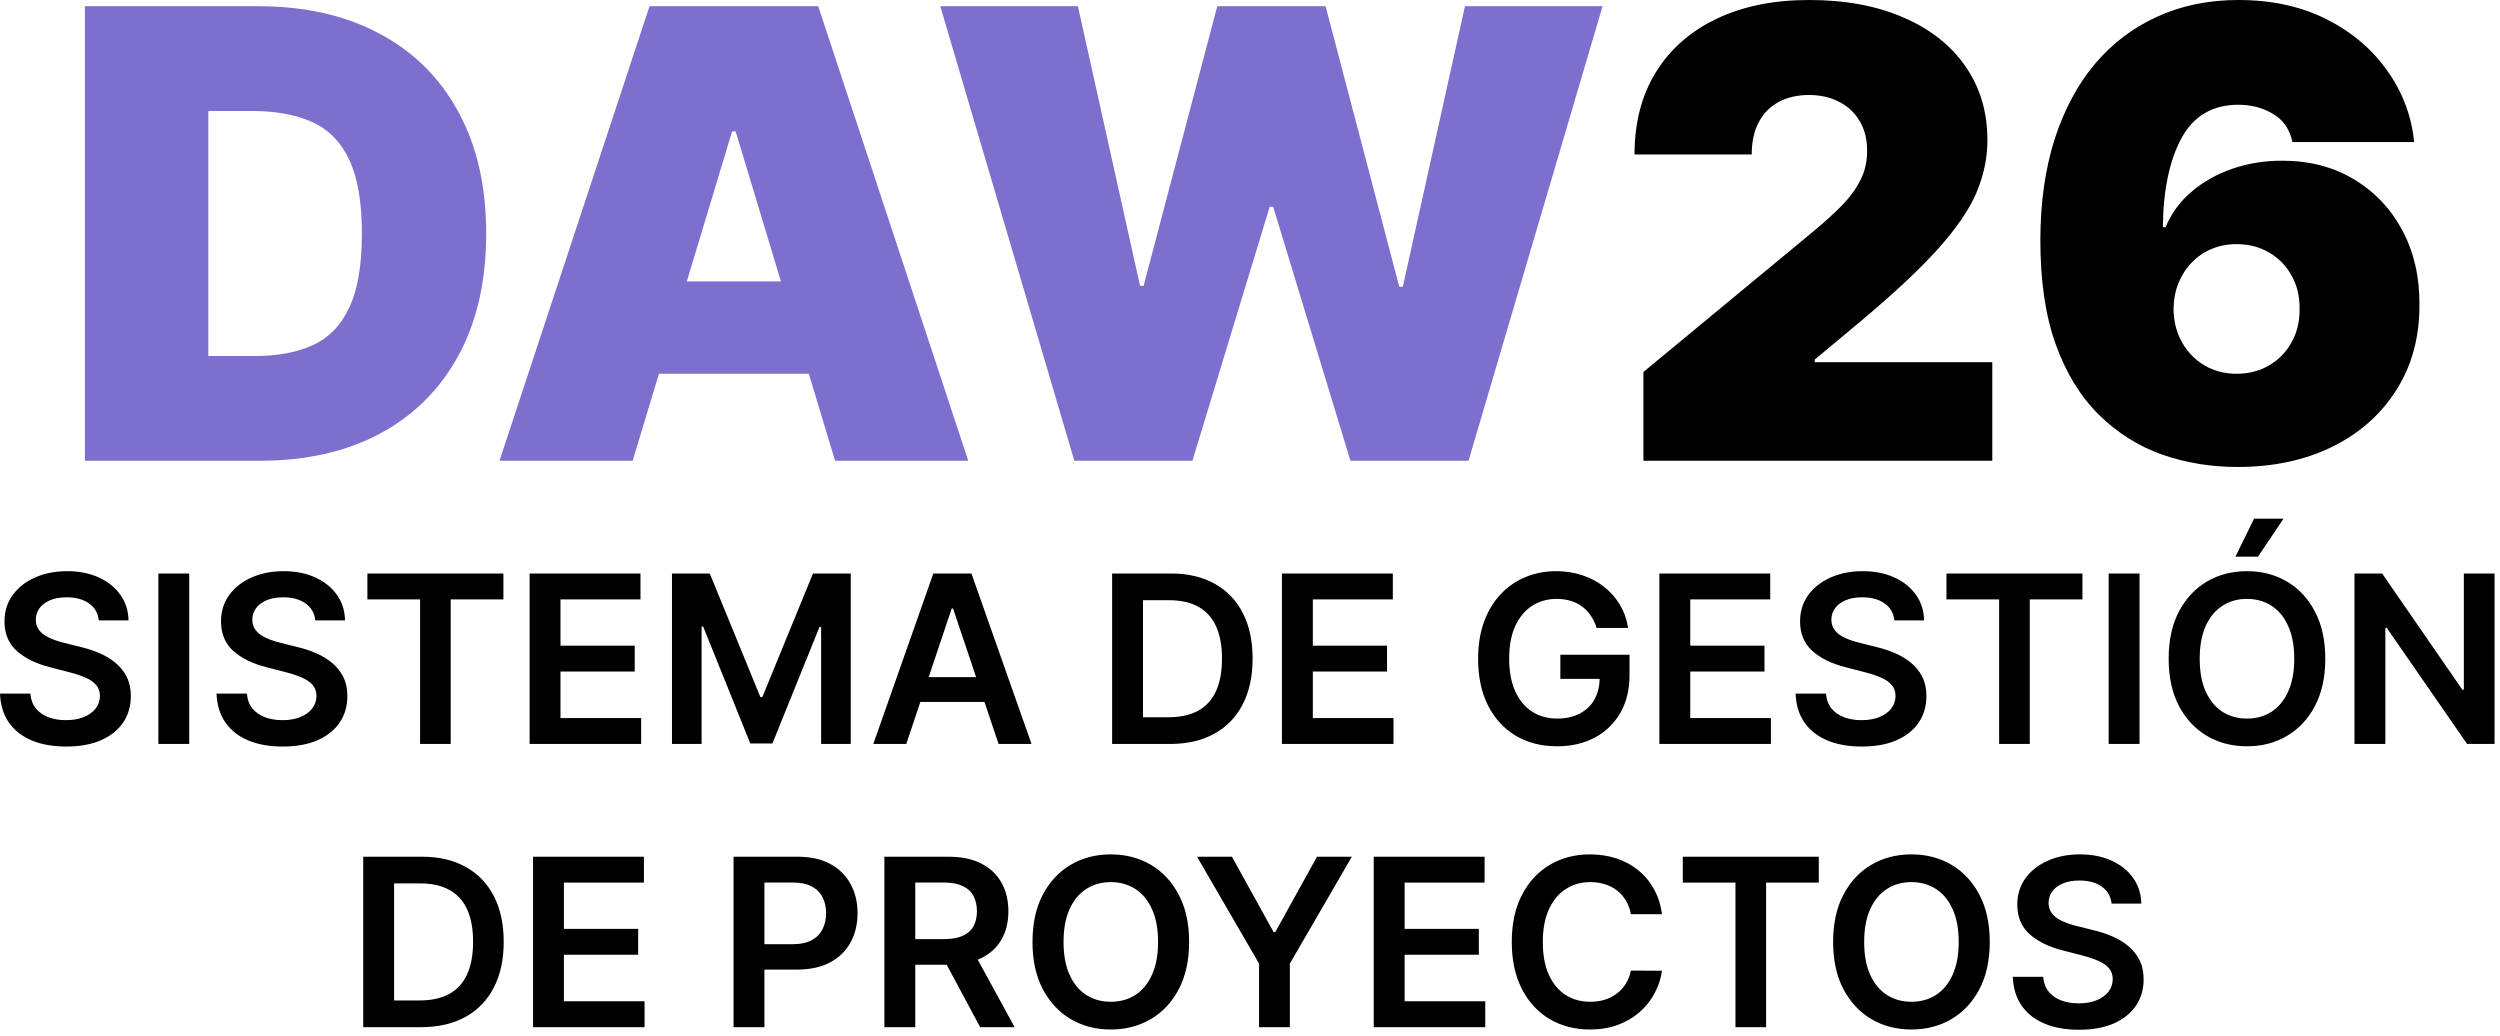
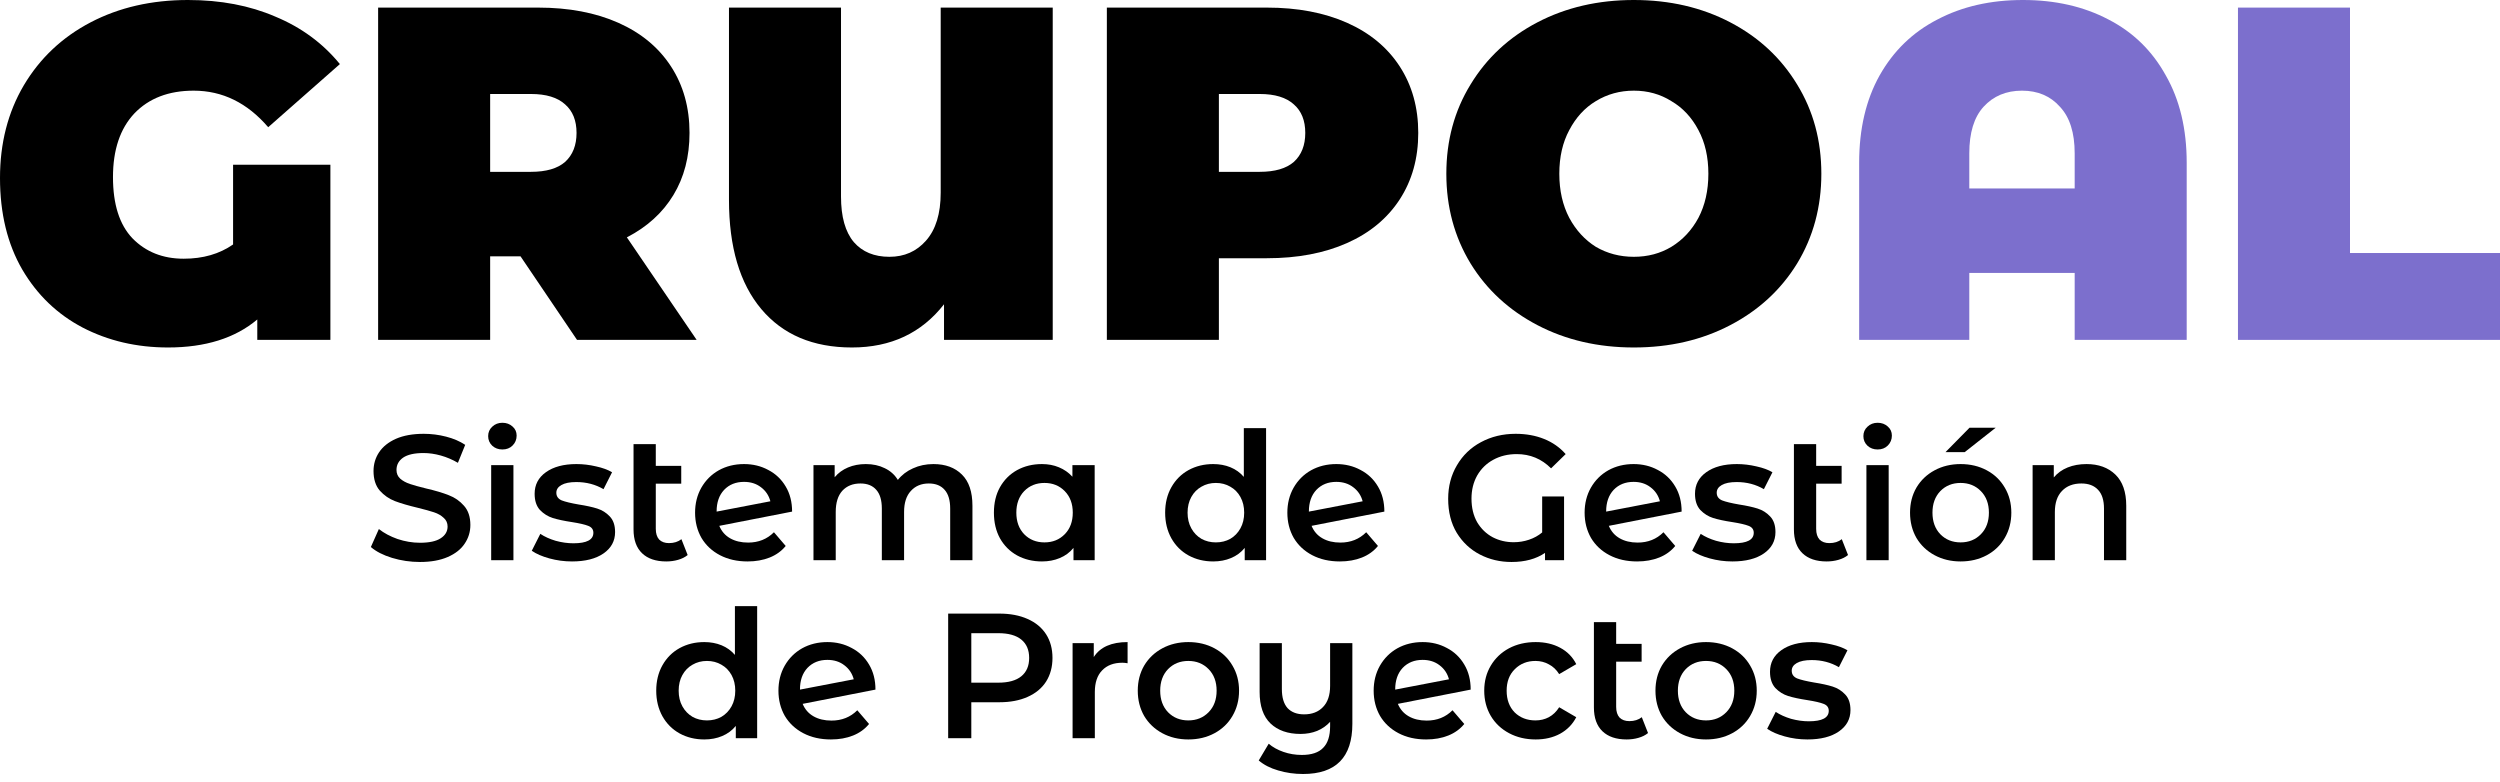
- <svg xmlns="http://www.w3.org/2000/svg" width="256" height="106" viewBox="0 0 256 106" fill="none">
-   <path d="M26.603 47.182H8.694V0.636H26.422C31.209 0.636 35.346 1.568 38.831 3.432C42.331 5.28 45.028 7.947 46.922 11.432C48.831 14.902 49.785 19.061 49.785 23.909C49.785 28.758 48.838 32.924 46.944 36.409C45.05 39.879 42.368 42.545 38.899 44.409C35.429 46.258 31.331 47.182 26.603 47.182ZM21.331 36.455H26.149C28.452 36.455 30.414 36.083 32.035 35.341C33.672 34.599 34.914 33.318 35.762 31.5C36.626 29.682 37.058 27.152 37.058 23.909C37.058 20.667 36.618 18.136 35.74 16.318C34.876 14.5 33.603 13.22 31.922 12.477C30.255 11.735 28.209 11.364 25.785 11.364H21.331V36.455ZM64.785 47.182H51.149L66.512 0.636H83.785L99.149 47.182H85.512L75.331 13.455H74.967L64.785 47.182ZM62.24 28.818H87.876V38.273H62.24V28.818ZM110.012 47.182L96.285 0.636H110.376L116.74 29.273H117.103L124.649 0.636H135.74L143.285 29.364H143.649L150.012 0.636H164.103L150.376 47.182H138.285L130.376 21.182H130.012L122.103 47.182H110.012Z" fill="#7C6FCD" />
-   <path d="M168.285 47.182V38.091L185.649 23.727C186.8 22.773 187.785 21.879 188.603 21.046C189.437 20.197 190.073 19.326 190.512 18.432C190.967 17.538 191.194 16.546 191.194 15.455C191.194 14.258 190.937 13.235 190.421 12.386C189.921 11.538 189.225 10.886 188.331 10.432C187.437 9.962 186.406 9.727 185.24 9.727C184.073 9.727 183.043 9.962 182.149 10.432C181.27 10.902 180.588 11.591 180.103 12.5C179.618 13.409 179.376 14.515 179.376 15.818H167.376C167.376 12.546 168.111 9.727 169.581 7.364C171.05 5 173.126 3.182 175.808 1.909C178.49 0.636 181.634 6.48499e-05 185.24 6.48499e-05C188.967 6.48499e-05 192.194 0.599 194.921 1.796C197.664 2.977 199.778 4.644 201.262 6.796C202.762 8.947 203.512 11.47 203.512 14.364C203.512 16.152 203.141 17.932 202.399 19.705C201.656 21.462 200.323 23.409 198.399 25.546C196.475 27.682 193.74 30.227 190.194 33.182L185.831 36.818V37.091H204.012V47.182H168.285ZM229.115 47.818C226.403 47.818 223.827 47.394 221.387 46.545C218.963 45.682 216.812 44.326 214.933 42.477C213.054 40.629 211.577 38.22 210.501 35.25C209.44 32.28 208.918 28.682 208.933 24.455C208.948 20.682 209.433 17.288 210.387 14.273C211.357 11.258 212.728 8.689 214.501 6.568C216.289 4.447 218.425 2.826 220.91 1.705C223.395 0.568 226.16 6.48499e-05 229.206 6.48499e-05C232.63 6.48499e-05 235.645 0.659 238.251 1.977C240.857 3.296 242.933 5.061 244.478 7.273C246.039 9.47 246.948 11.894 247.206 14.546H234.751C234.463 13.227 233.796 12.265 232.751 11.659C231.721 11.038 230.539 10.727 229.206 10.727C226.554 10.727 224.607 11.879 223.365 14.182C222.137 16.485 221.509 19.515 221.478 23.273H221.751C222.342 21.849 223.236 20.629 224.433 19.614C225.63 18.599 227.024 17.818 228.615 17.273C230.206 16.727 231.887 16.455 233.66 16.455C236.478 16.455 238.94 17.091 241.046 18.364C243.168 19.636 244.819 21.379 246.001 23.591C247.183 25.803 247.766 28.333 247.751 31.182C247.766 34.515 246.978 37.432 245.387 39.932C243.812 42.432 241.622 44.371 238.819 45.75C236.016 47.129 232.781 47.818 229.115 47.818ZM229.024 38.273C230.281 38.273 231.395 37.985 232.365 37.409C233.35 36.833 234.115 36.045 234.66 35.045C235.221 34.045 235.493 32.909 235.478 31.636C235.493 30.349 235.221 29.212 234.66 28.227C234.115 27.227 233.35 26.439 232.365 25.864C231.395 25.288 230.281 25 229.024 25C228.1 25 227.243 25.167 226.456 25.5C225.683 25.818 225.009 26.28 224.433 26.886C223.857 27.477 223.403 28.182 223.069 29C222.751 29.803 222.584 30.682 222.569 31.636C222.584 32.909 222.872 34.045 223.433 35.045C223.993 36.045 224.759 36.833 225.728 37.409C226.698 37.985 227.796 38.273 229.024 38.273ZM10.116 63.526C10.037 62.781 9.702 62.202 9.111 61.787C8.526 61.372 7.764 61.165 6.827 61.165C6.168 61.165 5.602 61.264 5.131 61.463C4.659 61.662 4.298 61.932 4.048 62.273C3.798 62.614 3.67 63.003 3.665 63.44C3.665 63.804 3.747 64.119 3.912 64.386C4.082 64.653 4.312 64.881 4.602 65.068C4.892 65.25 5.213 65.403 5.565 65.528C5.918 65.653 6.273 65.759 6.631 65.844L8.267 66.253C8.926 66.406 9.56 66.614 10.168 66.875C10.781 67.136 11.329 67.466 11.812 67.864C12.301 68.261 12.688 68.742 12.972 69.304C13.256 69.867 13.398 70.526 13.398 71.281C13.398 72.304 13.136 73.205 12.614 73.983C12.091 74.756 11.335 75.361 10.347 75.798C9.364 76.23 8.173 76.446 6.776 76.446C5.418 76.446 4.239 76.236 3.239 75.815C2.244 75.395 1.466 74.781 0.903 73.975C0.347 73.168 0.045 72.185 -3.32594e-05 71.026H3.111C3.156 71.634 3.344 72.139 3.673 72.543C4.003 72.946 4.432 73.247 4.96 73.446C5.494 73.645 6.091 73.744 6.75 73.744C7.437 73.744 8.04 73.642 8.557 73.438C9.08 73.227 9.489 72.938 9.784 72.568C10.079 72.193 10.23 71.756 10.236 71.256C10.23 70.801 10.097 70.426 9.835 70.131C9.574 69.83 9.207 69.58 8.736 69.381C8.27 69.176 7.724 68.994 7.099 68.835L5.114 68.324C3.676 67.955 2.54 67.395 1.705 66.645C0.875 65.889 0.46 64.886 0.46 63.636C0.46 62.608 0.739 61.708 1.295 60.935C1.858 60.162 2.622 59.563 3.588 59.136C4.554 58.705 5.648 58.489 6.869 58.489C8.108 58.489 9.193 58.705 10.125 59.136C11.062 59.563 11.798 60.156 12.332 60.918C12.866 61.673 13.142 62.543 13.159 63.526H10.116ZM19.378 58.727V76.182H16.217V58.727H19.378ZM32.288 63.526C32.209 62.781 31.873 62.202 31.283 61.787C30.697 61.372 29.936 61.165 28.998 61.165C28.34 61.165 27.774 61.264 27.302 61.463C26.831 61.662 26.47 61.932 26.22 62.273C25.97 62.614 25.842 63.003 25.837 63.44C25.837 63.804 25.919 64.119 26.084 64.386C26.254 64.653 26.484 64.881 26.774 65.068C27.064 65.25 27.385 65.403 27.737 65.528C28.09 65.653 28.445 65.759 28.802 65.844L30.439 66.253C31.098 66.406 31.732 66.614 32.34 66.875C32.953 67.136 33.501 67.466 33.984 67.864C34.473 68.261 34.859 68.742 35.143 69.304C35.428 69.867 35.57 70.526 35.57 71.281C35.57 72.304 35.308 73.205 34.785 73.983C34.263 74.756 33.507 75.361 32.518 75.798C31.535 76.23 30.345 76.446 28.947 76.446C27.59 76.446 26.41 76.236 25.41 75.815C24.416 75.395 23.638 74.781 23.075 73.975C22.518 73.168 22.217 72.185 22.172 71.026H25.283C25.328 71.634 25.516 72.139 25.845 72.543C26.175 72.946 26.604 73.247 27.132 73.446C27.666 73.645 28.263 73.744 28.922 73.744C29.609 73.744 30.212 73.642 30.729 73.438C31.251 73.227 31.66 72.938 31.956 72.568C32.251 72.193 32.402 71.756 32.408 71.256C32.402 70.801 32.268 70.426 32.007 70.131C31.746 69.83 31.379 69.58 30.908 69.381C30.442 69.176 29.896 68.994 29.271 68.835L27.285 68.324C25.848 67.955 24.712 67.395 23.876 66.645C23.047 65.889 22.632 64.886 22.632 63.636C22.632 62.608 22.91 61.708 23.467 60.935C24.03 60.162 24.794 59.563 25.76 59.136C26.726 58.705 27.82 58.489 29.041 58.489C30.28 58.489 31.365 58.705 32.297 59.136C33.234 59.563 33.97 60.156 34.504 60.918C35.038 61.673 35.314 62.543 35.331 63.526H32.288ZM37.621 61.378V58.727H51.548V61.378H46.153V76.182H43.016V61.378H37.621ZM54.232 76.182V58.727H65.585V61.378H57.394V66.117H64.996V68.767H57.394V73.531H65.653V76.182H54.232ZM68.81 58.727H72.68L77.862 71.375H78.066L83.248 58.727H87.117V76.182H84.083V64.19H83.921L79.097 76.131H76.83L72.006 64.165H71.844V76.182H68.81V58.727ZM92.802 76.182H89.427L95.572 58.727H99.475L105.629 76.182H102.254L97.592 62.307H97.455L92.802 76.182ZM92.913 69.338H102.117V71.878H92.913V69.338ZM119.795 76.182H113.881V58.727H119.915C121.648 58.727 123.136 59.077 124.381 59.776C125.631 60.469 126.591 61.466 127.261 62.767C127.932 64.068 128.267 65.625 128.267 67.438C128.267 69.256 127.929 70.818 127.253 72.125C126.582 73.432 125.614 74.435 124.347 75.134C123.085 75.832 121.568 76.182 119.795 76.182ZM117.043 73.446H119.642C120.858 73.446 121.872 73.225 122.685 72.781C123.497 72.332 124.108 71.665 124.517 70.778C124.926 69.886 125.131 68.773 125.131 67.438C125.131 66.102 124.926 64.994 124.517 64.114C124.108 63.227 123.503 62.565 122.702 62.128C121.906 61.685 120.918 61.463 119.736 61.463H117.043V73.446ZM131.271 76.182V58.727H142.624V61.378H134.433V66.117H142.035V68.767H134.433V73.531H142.692V76.182H131.271ZM163.496 64.301C163.354 63.841 163.158 63.429 162.908 63.065C162.663 62.696 162.368 62.381 162.021 62.119C161.68 61.858 161.288 61.662 160.845 61.531C160.402 61.395 159.919 61.327 159.396 61.327C158.459 61.327 157.624 61.563 156.891 62.034C156.158 62.506 155.581 63.199 155.16 64.114C154.746 65.023 154.538 66.131 154.538 67.438C154.538 68.756 154.746 69.872 155.16 70.787C155.575 71.702 156.152 72.398 156.891 72.875C157.629 73.347 158.487 73.582 159.464 73.582C160.351 73.582 161.118 73.412 161.766 73.071C162.419 72.73 162.922 72.247 163.274 71.622C163.626 70.992 163.803 70.253 163.803 69.406L164.518 69.517H159.78V67.046H166.862V69.142C166.862 70.636 166.544 71.929 165.908 73.02C165.271 74.111 164.396 74.952 163.283 75.543C162.169 76.128 160.891 76.421 159.447 76.421C157.839 76.421 156.428 76.06 155.212 75.338C154.001 74.611 153.055 73.58 152.374 72.244C151.697 70.903 151.359 69.313 151.359 67.472C151.359 66.063 151.558 64.804 151.956 63.696C152.359 62.588 152.922 61.648 153.643 60.875C154.365 60.097 155.212 59.506 156.183 59.102C157.155 58.693 158.212 58.489 159.354 58.489C160.32 58.489 161.22 58.631 162.055 58.915C162.891 59.193 163.632 59.591 164.28 60.108C164.933 60.625 165.47 61.239 165.891 61.949C166.311 62.659 166.587 63.443 166.717 64.301H163.496ZM169.92 76.182V58.727H181.272V61.378H173.082V66.117H180.684V68.767H173.082V73.531H181.34V76.182H169.92ZM193.984 63.526C193.904 62.781 193.569 62.202 192.978 61.787C192.393 61.372 191.631 61.165 190.694 61.165C190.035 61.165 189.469 61.264 188.998 61.463C188.526 61.662 188.165 61.932 187.915 62.273C187.665 62.614 187.538 63.003 187.532 63.44C187.532 63.804 187.614 64.119 187.779 64.386C187.95 64.653 188.18 64.881 188.469 65.068C188.759 65.25 189.08 65.403 189.432 65.528C189.785 65.653 190.14 65.759 190.498 65.844L192.134 66.253C192.793 66.406 193.427 66.614 194.035 66.875C194.648 67.136 195.197 67.466 195.68 67.864C196.168 68.261 196.555 68.742 196.839 69.304C197.123 69.867 197.265 70.526 197.265 71.281C197.265 72.304 197.004 73.205 196.481 73.983C195.958 74.756 195.202 75.361 194.214 75.798C193.231 76.23 192.04 76.446 190.643 76.446C189.285 76.446 188.106 76.236 187.106 75.815C186.111 75.395 185.333 74.781 184.771 73.975C184.214 73.168 183.913 72.185 183.867 71.026H186.978C187.023 71.634 187.211 72.139 187.54 72.543C187.87 72.946 188.299 73.247 188.827 73.446C189.361 73.645 189.958 73.744 190.617 73.744C191.305 73.744 191.907 73.642 192.424 73.438C192.947 73.227 193.356 72.938 193.651 72.568C193.947 72.193 194.097 71.756 194.103 71.256C194.097 70.801 193.964 70.426 193.702 70.131C193.441 69.83 193.075 69.58 192.603 69.381C192.137 69.176 191.592 68.994 190.967 68.835L188.981 68.324C187.543 67.955 186.407 67.395 185.572 66.645C184.742 65.889 184.327 64.886 184.327 63.636C184.327 62.608 184.606 61.708 185.163 60.935C185.725 60.162 186.489 59.563 187.455 59.136C188.421 58.705 189.515 58.489 190.736 58.489C191.975 58.489 193.06 58.705 193.992 59.136C194.93 59.563 195.665 60.156 196.2 60.918C196.734 61.673 197.009 62.543 197.026 63.526H193.984ZM199.317 61.378V58.727H213.243V61.378H207.848V76.182H204.712V61.378H199.317ZM219.089 58.727V76.182H215.928V58.727H219.089ZM238.11 67.455C238.11 69.335 237.758 70.946 237.053 72.287C236.354 73.622 235.4 74.645 234.19 75.355C232.985 76.065 231.619 76.421 230.09 76.421C228.562 76.421 227.192 76.065 225.982 75.355C224.778 74.639 223.823 73.614 223.119 72.278C222.42 70.938 222.07 69.33 222.07 67.455C222.07 65.574 222.42 63.966 223.119 62.631C223.823 61.29 224.778 60.264 225.982 59.554C227.192 58.844 228.562 58.489 230.09 58.489C231.619 58.489 232.985 58.844 234.19 59.554C235.4 60.264 236.354 61.29 237.053 62.631C237.758 63.966 238.11 65.574 238.11 67.455ZM234.931 67.455C234.931 66.131 234.724 65.014 234.309 64.105C233.9 63.19 233.332 62.5 232.604 62.034C231.877 61.563 231.039 61.327 230.09 61.327C229.141 61.327 228.303 61.563 227.576 62.034C226.849 62.5 226.278 63.19 225.863 64.105C225.454 65.014 225.249 66.131 225.249 67.455C225.249 68.778 225.454 69.898 225.863 70.813C226.278 71.722 226.849 72.412 227.576 72.884C228.303 73.35 229.141 73.582 230.09 73.582C231.039 73.582 231.877 73.35 232.604 72.884C233.332 72.412 233.9 71.722 234.309 70.813C234.724 69.898 234.931 68.778 234.931 67.455ZM228.906 57.006L230.815 53.111H233.832L231.215 57.006H228.906ZM255.443 58.727V76.182H252.631L244.406 64.293H244.261V76.182H241.099V58.727H243.929L252.145 70.625H252.298V58.727H255.443ZM43.108 105.182H37.193V87.727H43.227C44.96 87.727 46.449 88.077 47.693 88.776C48.943 89.469 49.903 90.466 50.574 91.767C51.244 93.068 51.58 94.625 51.58 96.438C51.58 98.256 51.241 99.818 50.565 101.125C49.895 102.432 48.926 103.435 47.659 104.134C46.398 104.832 44.881 105.182 43.108 105.182ZM40.355 102.446H42.955C44.17 102.446 45.185 102.224 45.997 101.781C46.81 101.332 47.42 100.665 47.83 99.778C48.239 98.886 48.443 97.773 48.443 96.438C48.443 95.102 48.239 93.994 47.83 93.114C47.42 92.227 46.815 91.565 46.014 91.128C45.219 90.685 44.23 90.463 43.048 90.463H40.355V102.446ZM54.584 105.182V87.727H65.936V90.378H57.746V95.117H65.348V97.767H57.746V102.531H66.004V105.182H54.584ZM75.115 105.182V87.727H81.66C83.001 87.727 84.126 87.977 85.035 88.477C85.95 88.977 86.641 89.665 87.106 90.54C87.578 91.409 87.814 92.398 87.814 93.506C87.814 94.625 87.578 95.619 87.106 96.489C86.635 97.358 85.939 98.043 85.018 98.543C84.098 99.037 82.965 99.284 81.618 99.284H77.28V96.685H81.192C81.976 96.685 82.618 96.548 83.118 96.276C83.618 96.003 83.987 95.628 84.226 95.151C84.47 94.673 84.592 94.125 84.592 93.506C84.592 92.886 84.47 92.341 84.226 91.869C83.987 91.398 83.615 91.031 83.109 90.77C82.609 90.503 81.965 90.369 81.175 90.369H78.277V105.182H75.115ZM90.56 105.182V87.727H97.106C98.447 87.727 99.572 87.96 100.481 88.426C101.396 88.892 102.086 89.546 102.552 90.386C103.023 91.222 103.259 92.196 103.259 93.31C103.259 94.429 103.021 95.401 102.543 96.225C102.072 97.043 101.376 97.676 100.455 98.125C99.535 98.568 98.404 98.79 97.063 98.79H92.401V96.165H96.637C97.421 96.165 98.063 96.057 98.563 95.841C99.063 95.619 99.433 95.298 99.671 94.878C99.915 94.452 100.038 93.929 100.038 93.31C100.038 92.69 99.915 92.162 99.671 91.725C99.427 91.281 99.055 90.946 98.555 90.719C98.055 90.486 97.41 90.369 96.62 90.369H93.722V105.182H90.56ZM99.577 97.273L103.898 105.182H100.37L96.126 97.273H99.577ZM121.766 96.455C121.766 98.335 121.414 99.946 120.709 101.287C120.011 102.622 119.056 103.645 117.846 104.355C116.641 105.065 115.275 105.421 113.746 105.421C112.218 105.421 110.849 105.065 109.638 104.355C108.434 103.639 107.479 102.614 106.775 101.278C106.076 99.938 105.727 98.33 105.727 96.455C105.727 94.574 106.076 92.966 106.775 91.631C107.479 90.29 108.434 89.264 109.638 88.554C110.849 87.844 112.218 87.489 113.746 87.489C115.275 87.489 116.641 87.844 117.846 88.554C119.056 89.264 120.011 90.29 120.709 91.631C121.414 92.966 121.766 94.574 121.766 96.455ZM118.587 96.455C118.587 95.131 118.38 94.014 117.965 93.105C117.556 92.19 116.988 91.5 116.261 91.034C115.533 90.563 114.695 90.327 113.746 90.327C112.798 90.327 111.959 90.563 111.232 91.034C110.505 91.5 109.934 92.19 109.519 93.105C109.11 94.014 108.906 95.131 108.906 96.455C108.906 97.778 109.11 98.898 109.519 99.813C109.934 100.722 110.505 101.412 111.232 101.884C111.959 102.349 112.798 102.582 113.746 102.582C114.695 102.582 115.533 102.349 116.261 101.884C116.988 101.412 117.556 100.722 117.965 99.813C118.38 98.898 118.587 97.778 118.587 96.455ZM122.578 87.727H126.149L130.419 95.449H130.589L134.859 87.727H138.43L132.081 98.671V105.182H128.928V98.671L122.578 87.727ZM140.67 105.182V87.727H152.022V90.378H143.832V95.117H151.434V97.767H143.832V102.531H152.09V105.182H140.67ZM170.188 93.617H167.001C166.91 93.094 166.742 92.631 166.498 92.227C166.254 91.818 165.95 91.472 165.586 91.188C165.222 90.903 164.807 90.69 164.342 90.548C163.881 90.401 163.384 90.327 162.85 90.327C161.901 90.327 161.06 90.565 160.327 91.043C159.594 91.514 159.021 92.207 158.606 93.122C158.191 94.031 157.984 95.142 157.984 96.455C157.984 97.79 158.191 98.915 158.606 99.83C159.026 100.739 159.6 101.426 160.327 101.892C161.06 102.352 161.898 102.582 162.842 102.582C163.364 102.582 163.853 102.514 164.307 102.378C164.768 102.236 165.18 102.028 165.543 101.756C165.913 101.483 166.222 101.148 166.472 100.75C166.728 100.352 166.904 99.898 167.001 99.386L170.188 99.403C170.069 100.233 169.81 101.011 169.413 101.739C169.021 102.466 168.506 103.108 167.87 103.665C167.234 104.216 166.489 104.648 165.637 104.96C164.785 105.267 163.839 105.421 162.799 105.421C161.265 105.421 159.896 105.065 158.691 104.355C157.486 103.645 156.538 102.619 155.844 101.278C155.151 99.938 154.805 98.33 154.805 96.455C154.805 94.574 155.154 92.966 155.853 91.631C156.552 90.29 157.504 89.264 158.708 88.554C159.913 87.844 161.276 87.489 162.799 87.489C163.771 87.489 164.674 87.625 165.509 87.898C166.344 88.171 167.089 88.571 167.742 89.1C168.396 89.622 168.932 90.264 169.353 91.026C169.779 91.781 170.057 92.645 170.188 93.617ZM172.317 90.378V87.727H186.243V90.378H180.848V105.182H177.712V90.378H172.317ZM203.751 96.455C203.751 98.335 203.398 99.946 202.694 101.287C201.995 102.622 201.04 103.645 199.83 104.355C198.626 105.065 197.259 105.421 195.731 105.421C194.202 105.421 192.833 105.065 191.623 104.355C190.418 103.639 189.464 102.614 188.759 101.278C188.06 99.938 187.711 98.33 187.711 96.455C187.711 94.574 188.06 92.966 188.759 91.631C189.464 90.29 190.418 89.264 191.623 88.554C192.833 87.844 194.202 87.489 195.731 87.489C197.259 87.489 198.626 87.844 199.83 88.554C201.04 89.264 201.995 90.29 202.694 91.631C203.398 92.966 203.751 94.574 203.751 96.455ZM200.572 96.455C200.572 95.131 200.364 94.014 199.95 93.105C199.54 92.19 198.972 91.5 198.245 91.034C197.518 90.563 196.68 90.327 195.731 90.327C194.782 90.327 193.944 90.563 193.217 91.034C192.489 91.5 191.918 92.19 191.504 93.105C191.094 94.014 190.89 95.131 190.89 96.455C190.89 97.778 191.094 98.898 191.504 99.813C191.918 100.722 192.489 101.412 193.217 101.884C193.944 102.349 194.782 102.582 195.731 102.582C196.68 102.582 197.518 102.349 198.245 101.884C198.972 101.412 199.54 100.722 199.95 99.813C200.364 98.898 200.572 97.778 200.572 96.455ZM216.226 92.526C216.146 91.781 215.811 91.202 215.22 90.787C214.635 90.372 213.874 90.165 212.936 90.165C212.277 90.165 211.712 90.264 211.24 90.463C210.768 90.662 210.408 90.932 210.158 91.273C209.908 91.614 209.78 92.003 209.774 92.44C209.774 92.804 209.857 93.119 210.021 93.386C210.192 93.653 210.422 93.881 210.712 94.068C211.001 94.25 211.322 94.403 211.675 94.528C212.027 94.653 212.382 94.759 212.74 94.844L214.376 95.253C215.035 95.406 215.669 95.614 216.277 95.875C216.891 96.136 217.439 96.466 217.922 96.864C218.41 97.261 218.797 97.742 219.081 98.304C219.365 98.867 219.507 99.526 219.507 100.281C219.507 101.304 219.246 102.205 218.723 102.983C218.2 103.756 217.445 104.361 216.456 104.798C215.473 105.23 214.283 105.446 212.885 105.446C211.527 105.446 210.348 105.236 209.348 104.815C208.354 104.395 207.575 103.781 207.013 102.974C206.456 102.168 206.155 101.185 206.109 100.026H209.22C209.266 100.634 209.453 101.139 209.783 101.543C210.112 101.946 210.541 102.247 211.07 102.446C211.604 102.645 212.2 102.744 212.859 102.744C213.547 102.744 214.149 102.642 214.666 102.438C215.189 102.227 215.598 101.938 215.893 101.568C216.189 101.193 216.339 100.756 216.345 100.256C216.339 99.801 216.206 99.426 215.945 99.131C215.683 98.83 215.317 98.58 214.845 98.381C214.379 98.176 213.834 97.994 213.209 97.835L211.223 97.324C209.785 96.955 208.649 96.395 207.814 95.645C206.984 94.889 206.57 93.886 206.57 92.636C206.57 91.608 206.848 90.707 207.405 89.935C207.967 89.162 208.732 88.563 209.697 88.136C210.663 87.705 211.757 87.489 212.979 87.489C214.217 87.489 215.303 87.705 216.234 88.136C217.172 88.563 217.908 89.156 218.442 89.918C218.976 90.673 219.251 91.543 219.268 92.526H216.226Z" fill="black" />
+ <svg xmlns="http://www.w3.org/2000/svg" width="256" height="80" viewBox="0 0 256 80" fill="none">
+   <path d="M43.007 57.547C42.023 57.547 41.069 57.407 40.145 57.127C39.234 56.848 38.511 56.477 37.976 56.015L38.796 54.174C39.319 54.587 39.957 54.928 40.71 55.195C41.476 55.45 42.242 55.578 43.007 55.578C43.955 55.578 44.66 55.426 45.122 55.122C45.596 54.818 45.833 54.417 45.833 53.919C45.833 53.555 45.699 53.257 45.431 53.026C45.176 52.783 44.848 52.594 44.447 52.461C44.046 52.327 43.499 52.175 42.807 52.005C41.834 51.774 41.044 51.543 40.437 51.312C39.841 51.082 39.325 50.723 38.888 50.237C38.462 49.739 38.249 49.07 38.249 48.232C38.249 47.527 38.438 46.889 38.815 46.318C39.203 45.735 39.781 45.273 40.546 44.932C41.324 44.592 42.272 44.422 43.39 44.422C44.168 44.422 44.933 44.519 45.687 44.714C46.44 44.908 47.09 45.188 47.637 45.552L46.89 47.393C46.331 47.065 45.747 46.816 45.14 46.646C44.532 46.476 43.943 46.391 43.372 46.391C42.436 46.391 41.737 46.549 41.275 46.865C40.826 47.181 40.601 47.6 40.601 48.123C40.601 48.487 40.729 48.785 40.984 49.016C41.251 49.247 41.585 49.429 41.986 49.562C42.387 49.696 42.934 49.848 43.627 50.018C44.575 50.237 45.352 50.468 45.96 50.711C46.568 50.942 47.084 51.3 47.51 51.786C47.947 52.273 48.166 52.929 48.166 53.755C48.166 54.46 47.971 55.098 47.582 55.669C47.206 56.24 46.629 56.696 45.851 57.036C45.073 57.376 44.125 57.547 43.007 57.547Z" fill="black" />
+   <path d="M50.297 47.63H52.575V57.364H50.297V47.63ZM51.445 46.026C51.032 46.026 50.686 45.899 50.406 45.643C50.127 45.376 49.987 45.048 49.987 44.659C49.987 44.27 50.127 43.948 50.406 43.693C50.686 43.426 51.032 43.292 51.445 43.292C51.858 43.292 52.205 43.42 52.484 43.675C52.764 43.918 52.903 44.228 52.903 44.604C52.903 45.005 52.764 45.346 52.484 45.625C52.217 45.893 51.87 46.026 51.445 46.026Z" fill="black" />
+   <path d="M58.574 57.492C57.784 57.492 57.012 57.389 56.258 57.182C55.505 56.975 54.904 56.714 54.454 56.398L55.329 54.666C55.766 54.958 56.289 55.195 56.897 55.377C57.516 55.547 58.124 55.633 58.719 55.633C60.08 55.633 60.761 55.274 60.761 54.557C60.761 54.217 60.585 53.98 60.232 53.846C59.892 53.712 59.339 53.585 58.574 53.463C57.772 53.342 57.115 53.202 56.605 53.044C56.107 52.886 55.669 52.613 55.292 52.224C54.928 51.823 54.746 51.27 54.746 50.565C54.746 49.642 55.128 48.906 55.894 48.359C56.672 47.8 57.717 47.521 59.029 47.521C59.698 47.521 60.366 47.6 61.034 47.758C61.703 47.904 62.25 48.104 62.675 48.359L61.8 50.091C60.974 49.605 60.044 49.362 59.011 49.362C58.343 49.362 57.832 49.465 57.48 49.672C57.14 49.866 56.969 50.128 56.969 50.456C56.969 50.82 57.152 51.082 57.516 51.24C57.893 51.385 58.47 51.525 59.248 51.659C60.026 51.78 60.664 51.92 61.162 52.078C61.66 52.236 62.086 52.503 62.438 52.88C62.803 53.257 62.985 53.791 62.985 54.484C62.985 55.396 62.59 56.125 61.8 56.672C61.01 57.218 59.935 57.492 58.574 57.492Z" fill="black" />
+   <path d="M70.416 56.836C70.148 57.054 69.82 57.218 69.431 57.328C69.055 57.437 68.653 57.492 68.228 57.492C67.159 57.492 66.332 57.212 65.749 56.653C65.166 56.094 64.874 55.28 64.874 54.211V45.479H67.153V47.703H69.759V49.526H67.153V54.156C67.153 54.63 67.268 54.995 67.499 55.25C67.742 55.493 68.076 55.614 68.502 55.614C69.012 55.614 69.437 55.481 69.778 55.213L70.416 56.836Z" fill="black" />
+   <path d="M76.609 55.56C77.666 55.56 78.547 55.207 79.252 54.502L80.455 55.906C80.029 56.429 79.483 56.824 78.814 57.091C78.146 57.358 77.392 57.492 76.554 57.492C75.484 57.492 74.543 57.279 73.728 56.854C72.914 56.429 72.282 55.839 71.833 55.086C71.395 54.32 71.176 53.457 71.176 52.497C71.176 51.549 71.389 50.699 71.814 49.945C72.252 49.18 72.847 48.584 73.601 48.159C74.366 47.734 75.229 47.521 76.189 47.521C77.101 47.521 77.927 47.721 78.668 48.123C79.422 48.511 80.017 49.077 80.455 49.818C80.892 50.547 81.111 51.404 81.111 52.388L73.656 53.846C73.886 54.405 74.257 54.831 74.767 55.122C75.278 55.414 75.891 55.56 76.609 55.56ZM76.189 49.344C75.351 49.344 74.67 49.617 74.148 50.164C73.637 50.711 73.382 51.446 73.382 52.37V52.388L78.887 51.331C78.729 50.735 78.407 50.255 77.921 49.891C77.447 49.526 76.87 49.344 76.189 49.344Z" fill="black" />
+   <path d="M95.586 47.521C96.813 47.521 97.785 47.88 98.502 48.596C99.219 49.301 99.578 50.365 99.578 51.786V57.364H97.299V52.078C97.299 51.227 97.111 50.589 96.734 50.164C96.358 49.727 95.817 49.508 95.112 49.508C94.346 49.508 93.733 49.763 93.271 50.273C92.809 50.772 92.578 51.489 92.578 52.424V57.364H90.3V52.078C90.3 51.227 90.111 50.589 89.735 50.164C89.358 49.727 88.817 49.508 88.112 49.508C87.335 49.508 86.715 49.757 86.253 50.255C85.803 50.754 85.579 51.477 85.579 52.424V57.364H83.3V47.63H85.469V48.87C85.834 48.432 86.289 48.098 86.836 47.867C87.383 47.636 87.991 47.521 88.659 47.521C89.388 47.521 90.032 47.661 90.591 47.94C91.162 48.208 91.612 48.609 91.94 49.143C92.341 48.633 92.858 48.238 93.49 47.958C94.122 47.667 94.82 47.521 95.586 47.521Z" fill="black" />
+   <path d="M112.094 47.63V57.364H109.925V56.106C109.548 56.568 109.08 56.915 108.521 57.145C107.974 57.376 107.367 57.492 106.698 57.492C105.75 57.492 104.9 57.285 104.146 56.872C103.405 56.459 102.822 55.876 102.396 55.122C101.983 54.369 101.777 53.494 101.777 52.497C101.777 51.501 101.983 50.632 102.396 49.891C102.822 49.137 103.405 48.554 104.146 48.141C104.9 47.728 105.75 47.521 106.698 47.521C107.33 47.521 107.907 47.63 108.43 47.849C108.965 48.068 109.426 48.39 109.815 48.815V47.63H112.094ZM106.953 55.541C107.792 55.541 108.485 55.262 109.031 54.703C109.578 54.144 109.852 53.409 109.852 52.497C109.852 51.586 109.578 50.851 109.031 50.292C108.485 49.733 107.792 49.453 106.953 49.453C106.115 49.453 105.422 49.733 104.875 50.292C104.341 50.851 104.073 51.586 104.073 52.497C104.073 53.409 104.341 54.144 104.875 54.703C105.422 55.262 106.115 55.541 106.953 55.541Z" fill="black" />
+   <path d="M129.646 43.839V57.364H127.459V56.106C127.082 56.568 126.614 56.915 126.055 57.145C125.508 57.376 124.901 57.492 124.232 57.492C123.297 57.492 122.452 57.285 121.699 56.872C120.957 56.459 120.374 55.876 119.949 55.122C119.523 54.357 119.311 53.482 119.311 52.497C119.311 51.513 119.523 50.644 119.949 49.891C120.374 49.137 120.957 48.554 121.699 48.141C122.452 47.728 123.297 47.521 124.232 47.521C124.876 47.521 125.466 47.63 126 47.849C126.535 48.068 126.991 48.396 127.368 48.833V43.839H129.646ZM124.506 55.541C125.053 55.541 125.545 55.42 125.982 55.177C126.42 54.922 126.766 54.563 127.021 54.101C127.276 53.64 127.404 53.105 127.404 52.497C127.404 51.89 127.276 51.355 127.021 50.893C126.766 50.431 126.42 50.079 125.982 49.836C125.545 49.581 125.053 49.453 124.506 49.453C123.959 49.453 123.467 49.581 123.029 49.836C122.592 50.079 122.245 50.431 121.99 50.893C121.735 51.355 121.607 51.89 121.607 52.497C121.607 53.105 121.735 53.64 121.99 54.101C122.245 54.563 122.592 54.922 123.029 55.177C123.467 55.42 123.959 55.541 124.506 55.541Z" fill="black" />
+   <path d="M137.257 55.56C138.314 55.56 139.195 55.207 139.9 54.502L141.103 55.906C140.678 56.429 140.131 56.824 139.463 57.091C138.794 57.358 138.041 57.492 137.202 57.492C136.133 57.492 135.191 57.279 134.377 56.854C133.563 56.429 132.931 55.839 132.481 55.086C132.044 54.32 131.825 53.457 131.825 52.497C131.825 51.549 132.038 50.699 132.463 49.945C132.9 49.18 133.496 48.584 134.249 48.159C135.015 47.734 135.878 47.521 136.838 47.521C137.749 47.521 138.575 47.721 139.317 48.123C140.07 48.511 140.666 49.077 141.103 49.818C141.541 50.547 141.759 51.404 141.759 52.388L134.304 53.846C134.535 54.405 134.905 54.831 135.416 55.122C135.926 55.414 136.54 55.56 137.257 55.56ZM136.838 49.344C135.999 49.344 135.319 49.617 134.796 50.164C134.286 50.711 134.03 51.446 134.03 52.37V52.388L139.535 51.331C139.377 50.735 139.055 50.255 138.569 49.891C138.095 49.526 137.518 49.344 136.838 49.344Z" fill="black" />
+   <path d="M157.918 50.839H160.16V57.364H158.21V56.617C157.298 57.237 156.156 57.547 154.783 57.547C153.604 57.547 152.522 57.291 151.538 56.781C150.554 56.271 149.764 55.529 149.168 54.557C148.585 53.585 148.293 52.424 148.293 51.075C148.293 49.8 148.591 48.657 149.187 47.649C149.782 46.628 150.602 45.838 151.647 45.279C152.705 44.708 153.89 44.422 155.202 44.422C156.271 44.422 157.244 44.598 158.119 44.951C158.993 45.303 159.729 45.82 160.324 46.5L158.829 47.958C157.857 46.986 156.685 46.5 155.311 46.5C154.412 46.5 153.61 46.695 152.905 47.084C152.213 47.46 151.666 47.995 151.265 48.688C150.876 49.38 150.681 50.17 150.681 51.057C150.681 51.993 150.876 52.801 151.265 53.482C151.666 54.15 152.194 54.66 152.851 55.013C153.507 55.353 154.224 55.523 155.001 55.523C155.548 55.523 156.071 55.438 156.569 55.268C157.08 55.098 157.529 54.849 157.918 54.521V50.839Z" fill="black" />
+   <path d="M167.697 55.56C168.754 55.56 169.635 55.207 170.34 54.502L171.543 55.906C171.118 56.429 170.571 56.824 169.902 57.091C169.234 57.358 168.481 57.492 167.642 57.492C166.573 57.492 165.631 57.279 164.817 56.854C164.003 56.429 163.371 55.839 162.921 55.086C162.483 54.32 162.265 53.457 162.265 52.497C162.265 51.549 162.477 50.699 162.903 49.945C163.34 49.18 163.936 48.584 164.689 48.159C165.455 47.734 166.318 47.521 167.278 47.521C168.189 47.521 169.015 47.721 169.757 48.123C170.51 48.511 171.105 49.077 171.543 49.818C171.98 50.547 172.199 51.404 172.199 52.388L164.744 53.846C164.975 54.405 165.345 54.831 165.856 55.122C166.366 55.414 166.98 55.56 167.697 55.56ZM167.278 49.344C166.439 49.344 165.759 49.617 165.236 50.164C164.726 50.711 164.47 51.446 164.47 52.37V52.388L169.975 51.331C169.817 50.735 169.495 50.255 169.009 49.891C168.535 49.526 167.958 49.344 167.278 49.344Z" fill="black" />
+   <path d="M177.396 57.492C176.606 57.492 175.834 57.389 175.081 57.182C174.328 56.975 173.726 56.714 173.276 56.398L174.151 54.666C174.589 54.958 175.111 55.195 175.719 55.377C176.339 55.547 176.946 55.633 177.542 55.633C178.903 55.633 179.583 55.274 179.583 54.557C179.583 54.217 179.407 53.98 179.055 53.846C178.715 53.712 178.162 53.585 177.396 53.463C176.594 53.342 175.938 53.202 175.427 53.044C174.929 52.886 174.492 52.613 174.115 52.224C173.75 51.823 173.568 51.27 173.568 50.565C173.568 49.642 173.951 48.906 174.716 48.359C175.494 47.8 176.539 47.521 177.852 47.521C178.52 47.521 179.188 47.6 179.857 47.758C180.525 47.904 181.072 48.104 181.497 48.359L180.622 50.091C179.796 49.605 178.866 49.362 177.833 49.362C177.165 49.362 176.655 49.465 176.302 49.672C175.962 49.866 175.792 50.128 175.792 50.456C175.792 50.82 175.974 51.082 176.339 51.24C176.715 51.385 177.293 51.525 178.07 51.659C178.848 51.78 179.486 51.92 179.984 52.078C180.483 52.236 180.908 52.503 181.26 52.88C181.625 53.257 181.807 53.791 181.807 54.484C181.807 55.396 181.412 56.125 180.622 56.672C179.833 57.218 178.757 57.492 177.396 57.492Z" fill="black" />
+   <path d="M189.238 56.836C188.971 57.054 188.643 57.218 188.254 57.328C187.877 57.437 187.476 57.492 187.051 57.492C185.981 57.492 185.155 57.212 184.572 56.653C183.988 56.094 183.697 55.28 183.697 54.211V45.479H185.975V47.703H188.582V49.526H185.975V54.156C185.975 54.63 186.091 54.995 186.321 55.25C186.565 55.493 186.899 55.614 187.324 55.614C187.834 55.614 188.26 55.481 188.6 55.213L189.238 56.836Z" fill="black" />
+   <path d="M191.121 47.63H193.4V57.364H191.121V47.63ZM192.27 46.026C191.857 46.026 191.51 45.899 191.231 45.643C190.951 45.376 190.811 45.048 190.811 44.659C190.811 44.27 190.951 43.948 191.231 43.693C191.51 43.426 191.857 43.292 192.27 43.292C192.683 43.292 193.029 43.42 193.309 43.675C193.588 43.918 193.728 44.228 193.728 44.604C193.728 45.005 193.588 45.346 193.309 45.625C193.041 45.893 192.695 46.026 192.27 46.026Z" fill="black" />
+   <path d="M200.765 57.492C199.781 57.492 198.894 57.279 198.104 56.854C197.314 56.429 196.694 55.839 196.245 55.086C195.807 54.32 195.588 53.457 195.588 52.497C195.588 51.537 195.807 50.681 196.245 49.927C196.694 49.174 197.314 48.584 198.104 48.159C198.894 47.734 199.781 47.521 200.765 47.521C201.762 47.521 202.655 47.734 203.445 48.159C204.235 48.584 204.848 49.174 205.286 49.927C205.736 50.681 205.96 51.537 205.96 52.497C205.96 53.457 205.736 54.32 205.286 55.086C204.848 55.839 204.235 56.429 203.445 56.854C202.655 57.279 201.762 57.492 200.765 57.492ZM200.765 55.541C201.604 55.541 202.296 55.262 202.843 54.703C203.39 54.144 203.664 53.409 203.664 52.497C203.664 51.586 203.39 50.851 202.843 50.292C202.296 49.733 201.604 49.453 200.765 49.453C199.927 49.453 199.234 49.733 198.687 50.292C198.153 50.851 197.885 51.586 197.885 52.497C197.885 53.409 198.153 54.144 198.687 54.703C199.234 55.262 199.927 55.541 200.765 55.541ZM201.677 43.802H204.356L201.185 46.3H199.216L201.677 43.802Z" fill="black" />
+   <path d="M213.662 47.521C214.89 47.521 215.874 47.88 216.615 48.596C217.357 49.313 217.727 50.377 217.727 51.786V57.364H215.449V52.078C215.449 51.227 215.248 50.589 214.847 50.164C214.446 49.727 213.875 49.508 213.134 49.508C212.295 49.508 211.633 49.763 211.147 50.273C210.661 50.772 210.418 51.495 210.418 52.443V57.364H208.139V47.63H210.308V48.888C210.685 48.438 211.159 48.098 211.73 47.867C212.301 47.636 212.945 47.521 213.662 47.521Z" fill="black" />
+   <path d="M77.533 62.067V75.593H75.346V74.335C74.969 74.797 74.501 75.143 73.942 75.374C73.395 75.605 72.788 75.72 72.12 75.72C71.184 75.72 70.339 75.514 69.586 75.1C68.844 74.687 68.261 74.104 67.836 73.35C67.411 72.585 67.198 71.71 67.198 70.726C67.198 69.741 67.411 68.872 67.836 68.119C68.261 67.366 68.844 66.782 69.586 66.369C70.339 65.956 71.184 65.749 72.12 65.749C72.764 65.749 73.353 65.859 73.888 66.077C74.422 66.296 74.878 66.624 75.255 67.062V62.067H77.533ZM72.393 73.77C72.94 73.77 73.432 73.648 73.87 73.405C74.307 73.15 74.653 72.791 74.909 72.33C75.164 71.868 75.291 71.333 75.291 70.726C75.291 70.118 75.164 69.583 74.909 69.122C74.653 68.66 74.307 68.307 73.87 68.064C73.432 67.809 72.94 67.681 72.393 67.681C71.846 67.681 71.354 67.809 70.916 68.064C70.479 68.307 70.133 68.66 69.877 69.122C69.622 69.583 69.495 70.118 69.495 70.726C69.495 71.333 69.622 71.868 69.877 72.33C70.133 72.791 70.479 73.15 70.916 73.405C71.354 73.648 71.846 73.77 72.393 73.77Z" fill="black" />
+   <path d="M85.144 73.788C86.201 73.788 87.082 73.436 87.787 72.731L88.99 74.134C88.565 74.657 88.018 75.052 87.35 75.319C86.681 75.587 85.928 75.72 85.089 75.72C84.02 75.72 83.078 75.508 82.264 75.082C81.45 74.657 80.818 74.067 80.368 73.314C79.931 72.549 79.712 71.686 79.712 70.726C79.712 69.778 79.925 68.927 80.35 68.174C80.787 67.408 81.383 66.813 82.136 66.387C82.902 65.962 83.765 65.749 84.725 65.749C85.636 65.749 86.463 65.95 87.204 66.351C87.957 66.74 88.553 67.305 88.99 68.046C89.428 68.775 89.647 69.632 89.647 70.616L82.191 72.075C82.422 72.633 82.793 73.059 83.303 73.35C83.813 73.642 84.427 73.788 85.144 73.788ZM84.725 67.572C83.886 67.572 83.206 67.846 82.683 68.392C82.173 68.939 81.918 69.674 81.918 70.598V70.616L87.423 69.559C87.265 68.964 86.943 68.484 86.457 68.119C85.983 67.754 85.405 67.572 84.725 67.572Z" fill="black" />
+   <path d="M102.342 62.833C103.448 62.833 104.408 63.015 105.222 63.38C106.048 63.744 106.68 64.267 107.118 64.947C107.555 65.628 107.774 66.436 107.774 67.372C107.774 68.295 107.555 69.103 107.118 69.796C106.68 70.477 106.048 70.999 105.222 71.364C104.408 71.728 103.448 71.91 102.342 71.91H99.462V75.593H97.092V62.833H102.342ZM102.232 69.905C103.265 69.905 104.049 69.687 104.584 69.249C105.119 68.812 105.386 68.186 105.386 67.372C105.386 66.557 105.119 65.932 104.584 65.494C104.049 65.057 103.265 64.838 102.232 64.838H99.462V69.905H102.232Z" fill="black" />
+   <path d="M112.002 67.281C112.658 66.26 113.812 65.749 115.465 65.749V67.918C115.271 67.882 115.094 67.864 114.936 67.864C114.049 67.864 113.357 68.125 112.858 68.648C112.36 69.158 112.111 69.899 112.111 70.871V75.593H109.833V65.859H112.002V67.281Z" fill="black" />
+   <path d="M121.684 75.72C120.699 75.72 119.812 75.508 119.022 75.082C118.233 74.657 117.613 74.067 117.163 73.314C116.726 72.549 116.507 71.686 116.507 70.726C116.507 69.766 116.726 68.909 117.163 68.156C117.613 67.402 118.233 66.813 119.022 66.387C119.812 65.962 120.699 65.749 121.684 65.749C122.68 65.749 123.574 65.962 124.363 66.387C125.153 66.813 125.767 67.402 126.204 68.156C126.654 68.909 126.879 69.766 126.879 70.726C126.879 71.686 126.654 72.549 126.204 73.314C125.767 74.067 125.153 74.657 124.363 75.082C123.574 75.508 122.68 75.72 121.684 75.72ZM121.684 73.77C122.522 73.77 123.215 73.49 123.762 72.931C124.309 72.372 124.582 71.637 124.582 70.726C124.582 69.814 124.309 69.079 123.762 68.52C123.215 67.961 122.522 67.681 121.684 67.681C120.845 67.681 120.153 67.961 119.606 68.52C119.071 69.079 118.804 69.814 118.804 70.726C118.804 71.637 119.071 72.372 119.606 72.931C120.153 73.49 120.845 73.77 121.684 73.77Z" fill="black" />
+   <path d="M138.482 65.859V74.116C138.482 77.543 136.799 79.257 133.433 79.257C132.545 79.257 131.695 79.135 130.881 78.892C130.079 78.661 129.416 78.321 128.894 77.871L129.915 76.158C130.328 76.51 130.832 76.79 131.427 76.996C132.023 77.203 132.649 77.306 133.305 77.306C134.301 77.306 135.031 77.063 135.492 76.577C135.966 76.103 136.203 75.368 136.203 74.371V73.916C135.839 74.317 135.395 74.626 134.873 74.845C134.35 75.052 133.785 75.155 133.177 75.155C131.877 75.155 130.85 74.797 130.097 74.08C129.355 73.363 128.985 72.287 128.985 70.853V65.859H131.263V70.562C131.263 71.424 131.458 72.075 131.847 72.512C132.248 72.937 132.813 73.15 133.542 73.15C134.356 73.15 135 72.901 135.474 72.403C135.96 71.904 136.203 71.181 136.203 70.234V65.859H138.482Z" fill="black" />
+   <path d="M146.095 73.788C147.152 73.788 148.033 73.436 148.738 72.731L149.941 74.134C149.516 74.657 148.969 75.052 148.301 75.319C147.632 75.587 146.879 75.72 146.04 75.72C144.971 75.72 144.029 75.508 143.215 75.082C142.401 74.657 141.769 74.067 141.319 73.314C140.882 72.549 140.663 71.686 140.663 70.726C140.663 69.778 140.876 68.927 141.301 68.174C141.739 67.408 142.334 66.813 143.087 66.387C143.853 65.962 144.716 65.749 145.676 65.749C146.587 65.749 147.414 65.95 148.155 66.351C148.908 66.74 149.504 67.305 149.941 68.046C150.379 68.775 150.598 69.632 150.598 70.616L143.142 72.075C143.373 72.633 143.744 73.059 144.254 73.35C144.764 73.642 145.378 73.788 146.095 73.788ZM145.676 67.572C144.837 67.572 144.157 67.846 143.634 68.392C143.124 68.939 142.869 69.674 142.869 70.598V70.616L148.374 69.559C148.216 68.964 147.894 68.484 147.408 68.119C146.934 67.754 146.356 67.572 145.676 67.572Z" fill="black" />
+   <path d="M157.253 75.72C156.244 75.72 155.339 75.508 154.537 75.082C153.735 74.657 153.109 74.067 152.659 73.314C152.209 72.549 151.985 71.686 151.985 70.726C151.985 69.766 152.209 68.909 152.659 68.156C153.109 67.402 153.728 66.813 154.518 66.387C155.32 65.962 156.232 65.749 157.253 65.749C158.213 65.749 159.051 65.944 159.768 66.333C160.497 66.722 161.044 67.281 161.409 68.01L159.659 69.03C159.379 68.581 159.027 68.247 158.601 68.028C158.188 67.797 157.733 67.681 157.234 67.681C156.384 67.681 155.679 67.961 155.12 68.52C154.561 69.067 154.281 69.802 154.281 70.726C154.281 71.649 154.555 72.391 155.102 72.95C155.661 73.496 156.372 73.77 157.234 73.77C157.733 73.77 158.188 73.66 158.601 73.442C159.027 73.211 159.379 72.871 159.659 72.421L161.409 73.442C161.032 74.171 160.479 74.736 159.75 75.137C159.033 75.526 158.2 75.72 157.253 75.72Z" fill="black" />
+   <path d="M168.758 75.064C168.49 75.283 168.162 75.447 167.773 75.556C167.397 75.665 166.996 75.72 166.57 75.72C165.501 75.72 164.675 75.441 164.091 74.882C163.508 74.323 163.216 73.508 163.216 72.439V63.708H165.495V65.932H168.102V67.754H165.495V72.384C165.495 72.858 165.61 73.223 165.841 73.478C166.084 73.721 166.419 73.843 166.844 73.843C167.354 73.843 167.78 73.709 168.12 73.442L168.758 75.064Z" fill="black" />
+   <path d="M174.696 75.72C173.711 75.72 172.824 75.508 172.034 75.082C171.244 74.657 170.625 74.067 170.175 73.314C169.737 72.549 169.519 71.686 169.519 70.726C169.519 69.766 169.737 68.909 170.175 68.156C170.625 67.402 171.244 66.813 172.034 66.387C172.824 65.962 173.711 65.749 174.696 65.749C175.692 65.749 176.585 65.962 177.375 66.387C178.165 66.813 178.779 67.402 179.216 68.156C179.666 68.909 179.891 69.766 179.891 70.726C179.891 71.686 179.666 72.549 179.216 73.314C178.779 74.067 178.165 74.657 177.375 75.082C176.585 75.508 175.692 75.72 174.696 75.72ZM174.696 73.77C175.534 73.77 176.227 73.49 176.774 72.931C177.32 72.372 177.594 71.637 177.594 70.726C177.594 69.814 177.32 69.079 176.774 68.52C176.227 67.961 175.534 67.681 174.696 67.681C173.857 67.681 173.164 67.961 172.618 68.52C172.083 69.079 171.815 69.814 171.815 70.726C171.815 71.637 172.083 72.372 172.618 72.931C173.164 73.49 173.857 73.77 174.696 73.77Z" fill="black" />
+   <path d="M185.077 75.72C184.287 75.72 183.516 75.617 182.762 75.41C182.009 75.204 181.407 74.942 180.958 74.626L181.833 72.895C182.27 73.186 182.793 73.423 183.4 73.606C184.02 73.776 184.628 73.861 185.223 73.861C186.584 73.861 187.265 73.502 187.265 72.785C187.265 72.445 187.088 72.208 186.736 72.075C186.396 71.941 185.843 71.813 185.077 71.692C184.275 71.57 183.619 71.43 183.109 71.272C182.61 71.115 182.173 70.841 181.796 70.452C181.432 70.051 181.249 69.498 181.249 68.793C181.249 67.87 181.632 67.135 182.398 66.588C183.175 66.029 184.22 65.749 185.533 65.749C186.201 65.749 186.87 65.828 187.538 65.986C188.206 66.132 188.753 66.333 189.179 66.588L188.304 68.32C187.477 67.833 186.548 67.59 185.515 67.59C184.846 67.59 184.336 67.694 183.983 67.9C183.643 68.095 183.473 68.356 183.473 68.684C183.473 69.049 183.655 69.31 184.02 69.468C184.397 69.614 184.974 69.754 185.752 69.887C186.529 70.009 187.167 70.148 187.666 70.306C188.164 70.464 188.589 70.732 188.942 71.108C189.306 71.485 189.488 72.02 189.488 72.713C189.488 73.624 189.093 74.353 188.304 74.9C187.514 75.447 186.438 75.72 185.077 75.72Z" fill="black" />
+   <path d="M23.867 16.867H33.832V34.804H26.346V32.714C24.078 34.626 21.032 35.582 17.208 35.582C13.999 35.582 11.083 34.901 8.458 33.54C5.865 32.179 3.808 30.202 2.285 27.61C0.762 24.985 0 21.858 0 18.228C0 14.664 0.81 11.504 2.43 8.75C4.083 5.963 6.368 3.808 9.284 2.285C12.201 0.762 15.522 0 19.249 0C22.587 0 25.568 0.567 28.193 1.701C30.851 2.803 33.054 4.423 34.804 6.562L27.464 13.027C25.325 10.532 22.781 9.284 19.832 9.284C17.272 9.284 15.247 10.062 13.756 11.617C12.298 13.173 11.569 15.344 11.569 18.131C11.569 20.918 12.233 23.008 13.562 24.402C14.923 25.795 16.673 26.492 18.812 26.492C20.788 26.492 22.474 26.006 23.867 25.034V16.867Z" fill="black" />
+   <path d="M53.302 26.249H50.191V34.804H38.72V0.778H55.101C58.244 0.778 60.983 1.296 63.316 2.333C65.649 3.37 67.448 4.861 68.711 6.805C69.975 8.75 70.607 11.018 70.607 13.611C70.607 16.041 70.056 18.163 68.954 19.978C67.853 21.793 66.265 23.235 64.191 24.305L71.336 34.804H59.087L53.302 26.249ZM59.038 13.611C59.038 12.347 58.649 11.374 57.872 10.694C57.094 9.981 55.927 9.625 54.372 9.625H50.191V17.596H54.372C55.927 17.596 57.094 17.256 57.872 16.576C58.649 15.863 59.038 14.874 59.038 13.611Z" fill="black" />
+   <path d="M107.799 0.778V34.804H96.667V31.158C94.366 34.107 91.223 35.582 87.237 35.582C83.251 35.582 80.156 34.269 77.953 31.644C75.749 29.02 74.647 25.293 74.647 20.464V0.778H86.119V20.124C86.119 22.198 86.556 23.754 87.431 24.791C88.306 25.795 89.522 26.297 91.077 26.297C92.6 26.297 93.848 25.747 94.82 24.645C95.825 23.511 96.327 21.874 96.327 19.735V0.778H107.799Z" fill="black" />
+   <path d="M129.723 0.778C132.867 0.778 135.605 1.296 137.938 2.333C140.271 3.37 142.07 4.861 143.334 6.805C144.597 8.75 145.229 11.018 145.229 13.611C145.229 16.203 144.597 18.471 143.334 20.416C142.07 22.36 140.271 23.851 137.938 24.888C135.605 25.925 132.867 26.443 129.723 26.443H124.814V34.804H113.342V0.778H129.723ZM128.994 17.596C130.549 17.596 131.716 17.256 132.494 16.576C133.272 15.863 133.66 14.874 133.66 13.611C133.66 12.347 133.272 11.374 132.494 10.694C131.716 9.981 130.549 9.625 128.994 9.625H124.814V17.596H128.994Z" fill="black" />
+   <path d="M167.306 35.582C163.644 35.582 160.355 34.82 157.438 33.297C154.522 31.774 152.237 29.668 150.584 26.978C148.932 24.256 148.105 21.194 148.105 17.791C148.105 14.388 148.932 11.342 150.584 8.652C152.237 5.93 154.522 3.808 157.438 2.285C160.355 0.762 163.644 0 167.306 0C170.968 0 174.257 0.762 177.173 2.285C180.09 3.808 182.375 5.93 184.027 8.652C185.68 11.342 186.506 14.388 186.506 17.791C186.506 21.194 185.68 24.256 184.027 26.978C182.375 29.668 180.09 31.774 177.173 33.297C174.257 34.82 170.968 35.582 167.306 35.582ZM167.306 26.297C168.732 26.297 170.012 25.957 171.146 25.277C172.313 24.564 173.236 23.575 173.917 22.311C174.597 21.015 174.937 19.508 174.937 17.791C174.937 16.073 174.597 14.583 173.917 13.319C173.236 12.023 172.313 11.034 171.146 10.354C170.012 9.641 168.732 9.284 167.306 9.284C165.88 9.284 164.584 9.641 163.417 10.354C162.283 11.034 161.376 12.023 160.695 13.319C160.014 14.583 159.674 16.073 159.674 17.791C159.674 19.508 160.014 21.015 160.695 22.311C161.376 23.575 162.283 24.564 163.417 25.277C164.584 25.957 165.88 26.297 167.306 26.297Z" fill="black" />
+   <path d="M207.148 0C210.454 0 213.37 0.664 215.898 1.993C218.426 3.289 220.386 5.201 221.78 7.729C223.206 10.224 223.918 13.205 223.918 16.673V34.804H212.447V27.95H201.656V34.804H190.378V16.673C190.378 13.205 191.075 10.224 192.469 7.729C193.894 5.201 195.871 3.289 198.399 1.993C200.926 0.664 203.843 0 207.148 0ZM212.447 19.298V15.701C212.447 13.594 211.945 12.006 210.94 10.937C209.968 9.835 208.672 9.284 207.051 9.284C205.431 9.284 204.118 9.835 203.114 10.937C202.142 12.006 201.656 13.594 201.656 15.701V19.298H212.447Z" fill="#7C6FCD" />
+   <path d="M229.168 0.778H240.64V25.909H256V34.804H229.168V0.778Z" fill="#7C6FCD" />
</svg>
